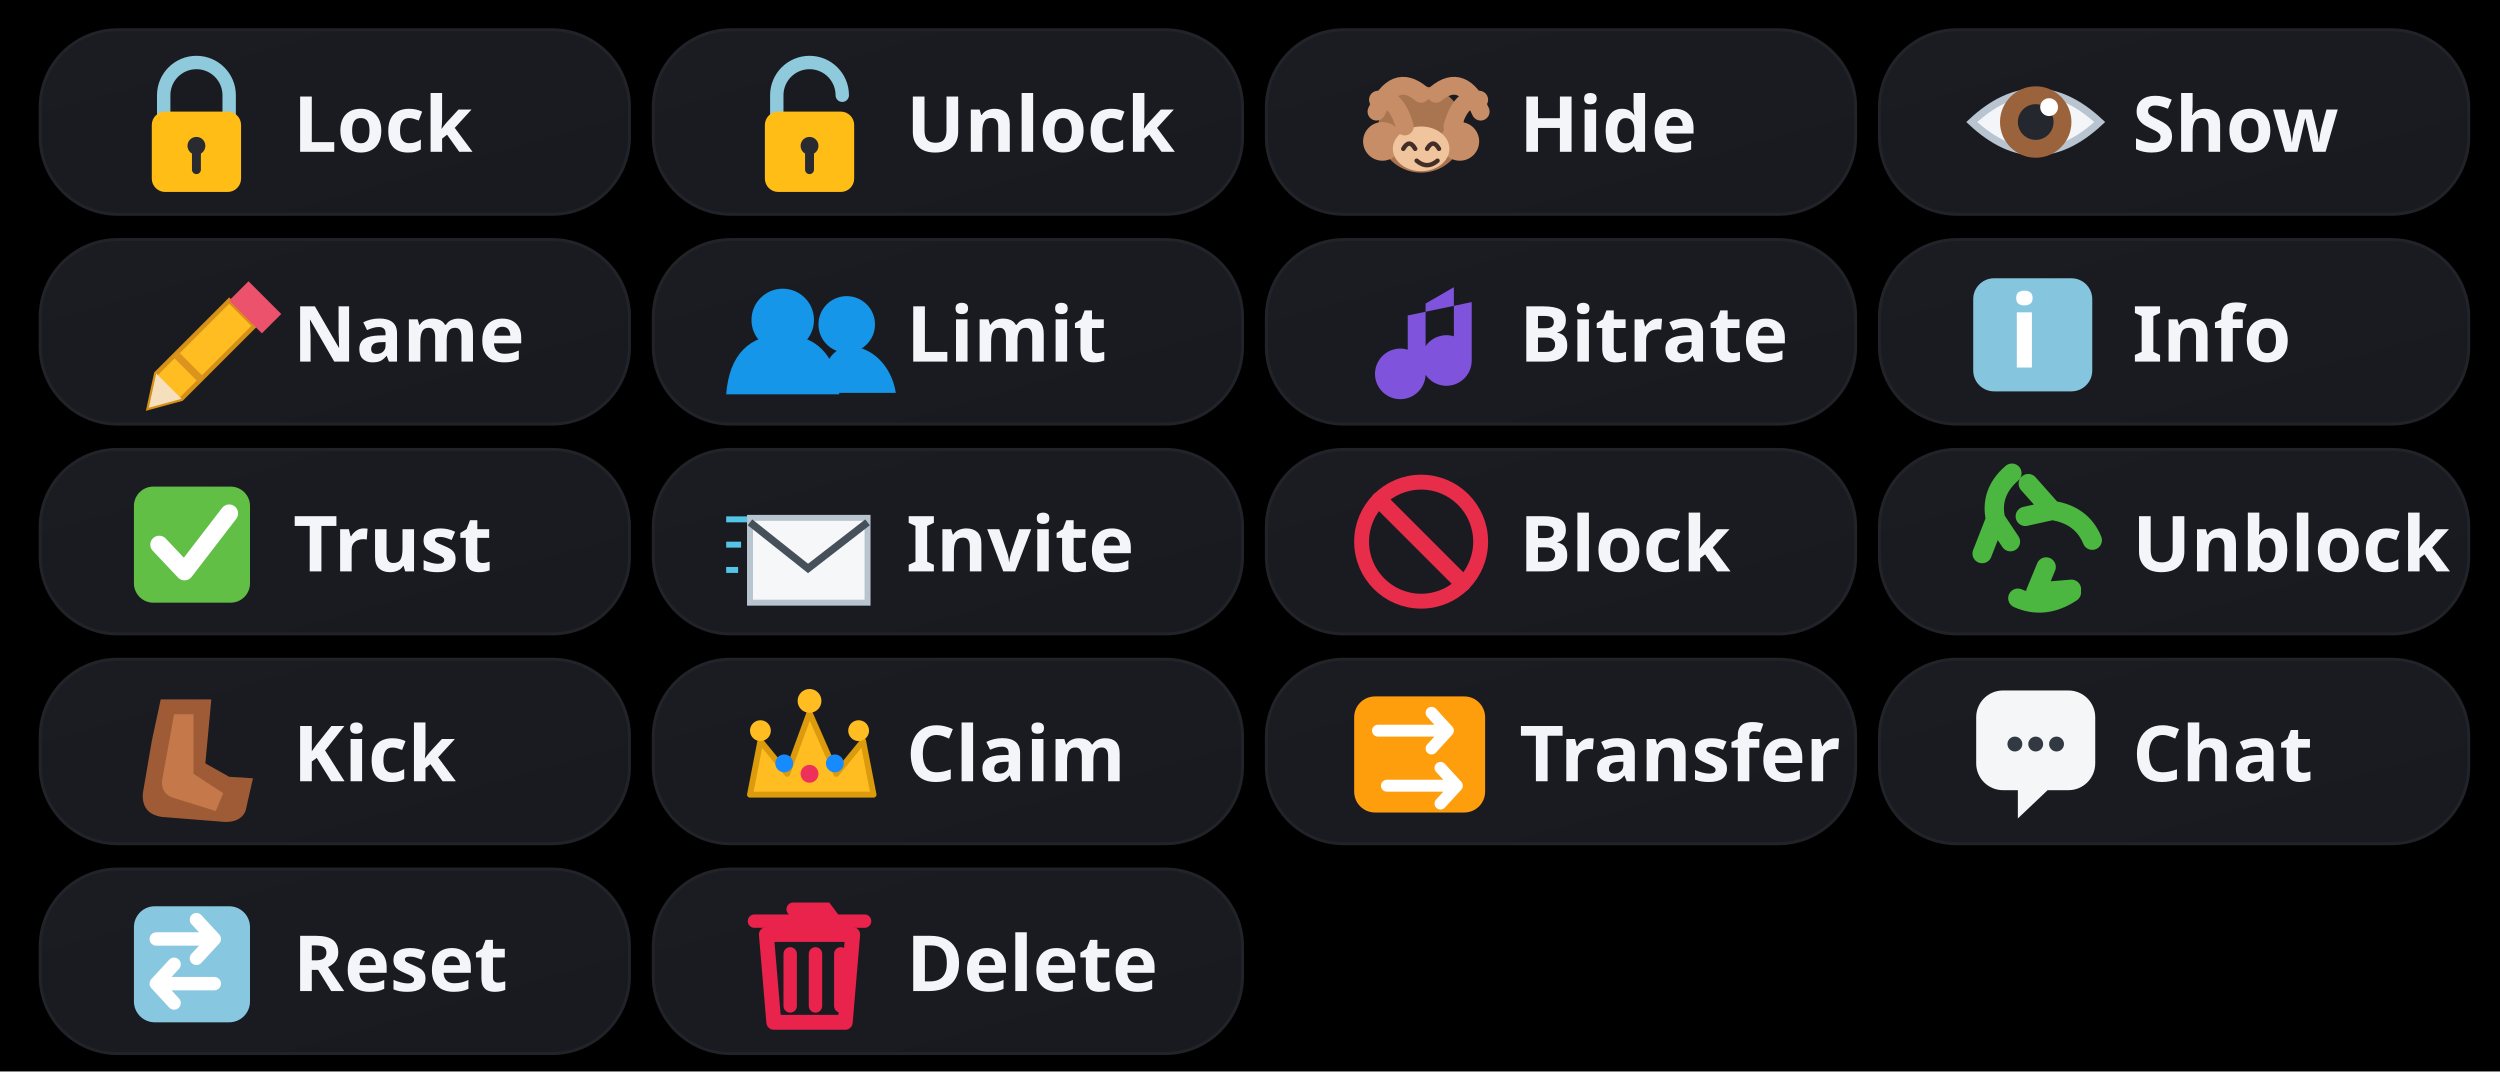
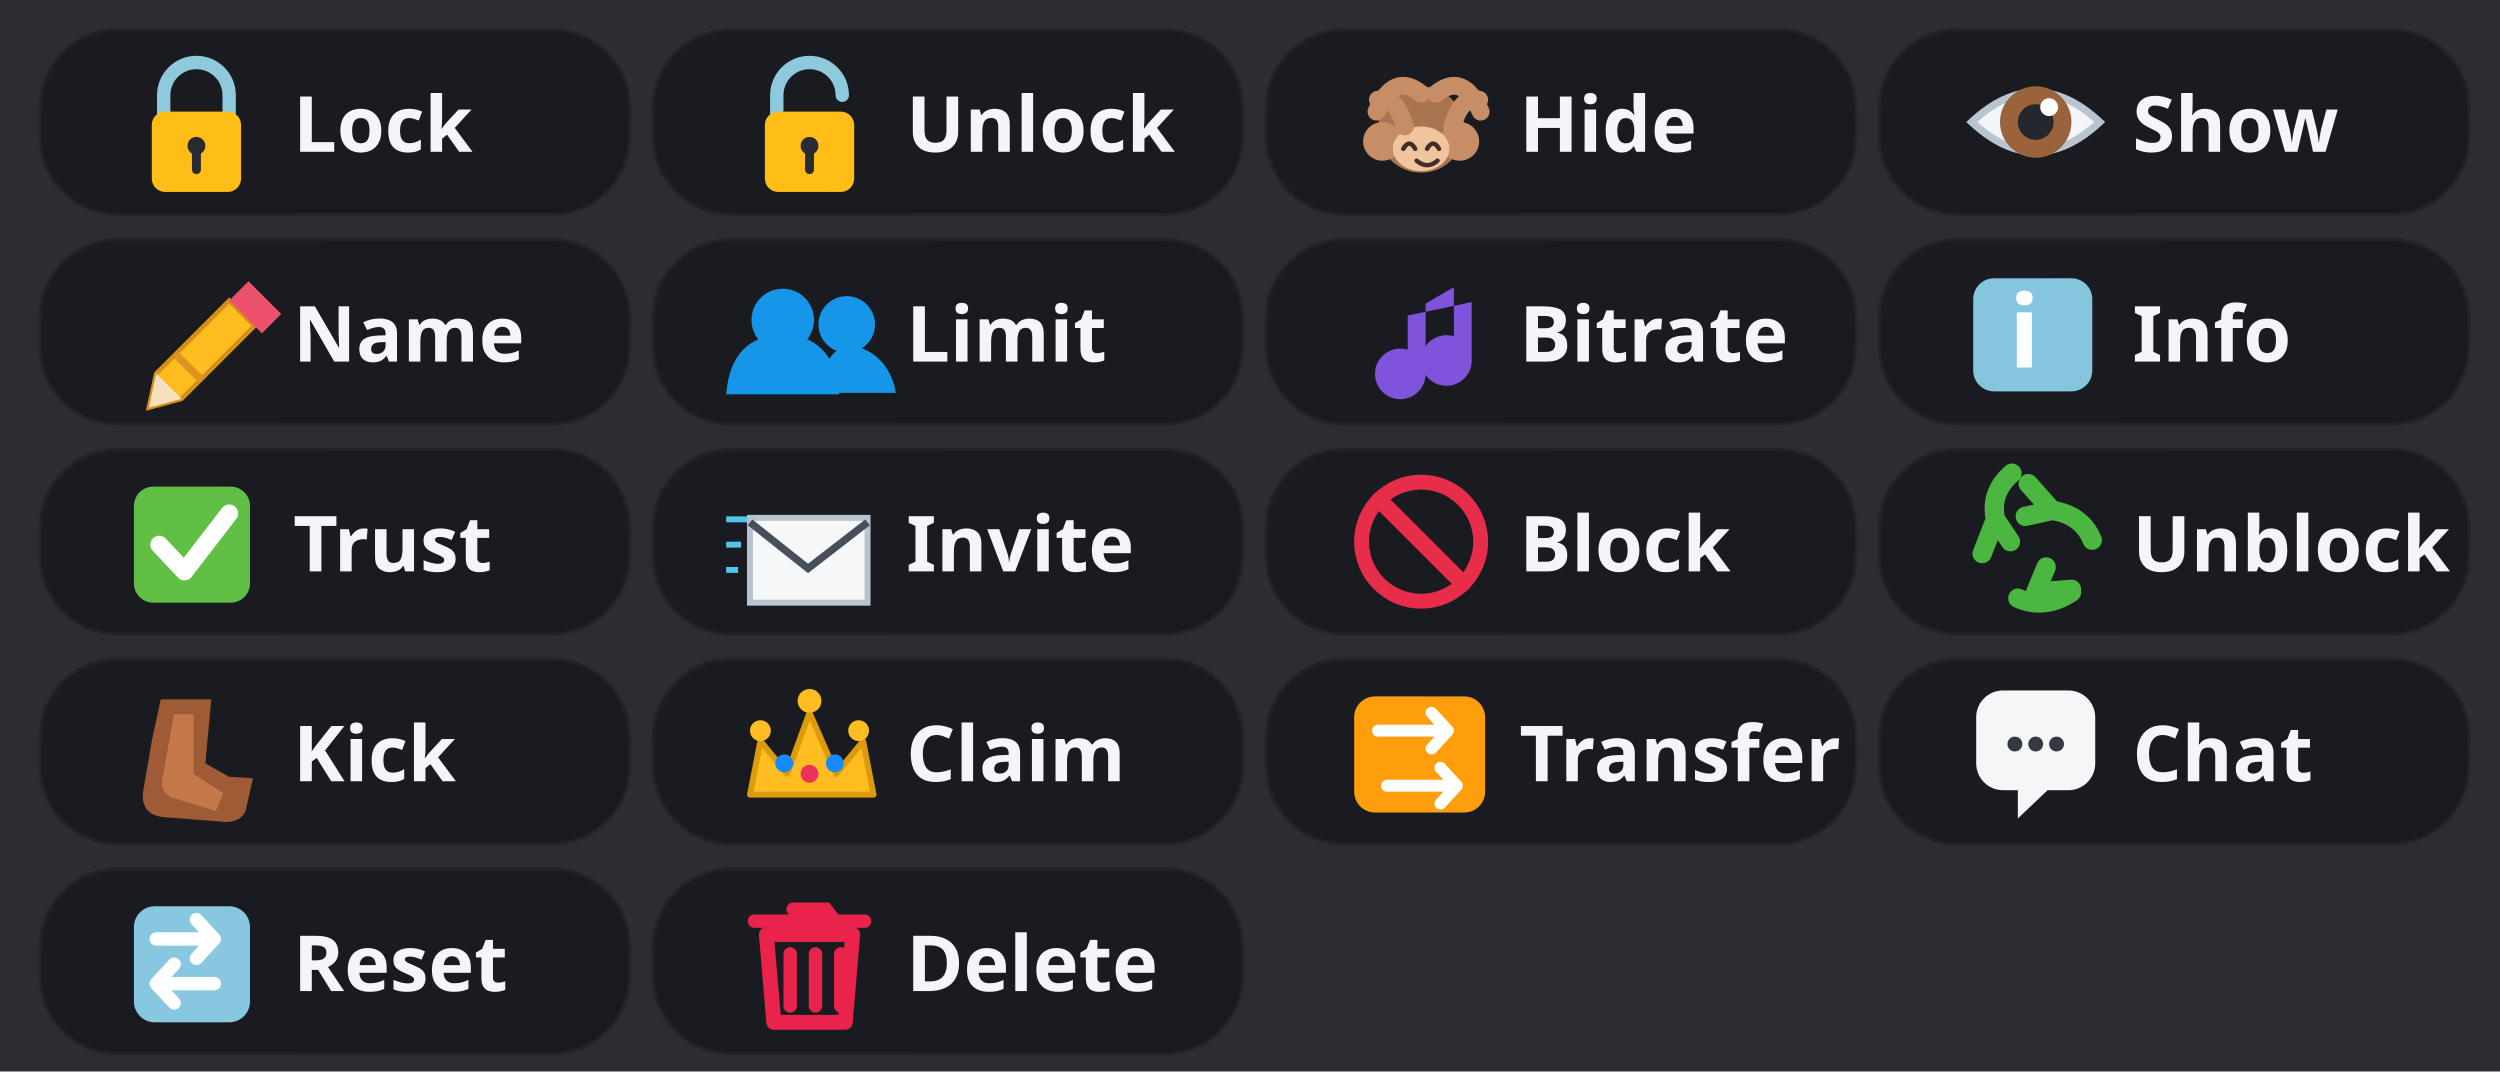
<svg xmlns="http://www.w3.org/2000/svg" width="1680" height="720" viewBox="0 0 1680 720">
  <defs>
    <linearGradient id="button" x1="0" y1="0" x2="0.9" y2="1">
      <stop offset="0" stop-color="#1b1c21" />
      <stop offset="1" stop-color="#191a1f" />
    </linearGradient>
    <style>
      .label { font: 600 52px "Noto Sans", "DejaVu Sans", Arial, sans-serif; fill: #f4f5f8; }
      .card { fill: url(#button); stroke: #222329; stroke-width: 2; }
    </style>
  </defs>
-   <rect width="1680" height="720" fill="#000000" />
+   <rect width="1680" height="720" fill="#2b2d31" />
  <g transform="translate(27 20)">
    <rect class="card" width="396" height="124" rx="52" />
    <path d="M83 58V44a22 22 0 0 1 44 0v14" fill="none" stroke="#8ec9dc" stroke-width="9" stroke-linecap="round" />
    <rect x="75" y="55" width="60" height="54" rx="9" fill="#ffbd16" />
    <circle cx="105" cy="78" r="6" fill="#292b30" />
    <path d="M105 82v12" stroke="#292b30" stroke-width="6" stroke-linecap="round" />
    <text class="label" x="170" y="82">Lock</text>
  </g>
  <g transform="translate(439 20)">
    <rect class="card" width="396" height="124" rx="52" />
    <path d="M83 58V44a22 22 0 0 1 44 0" fill="none" stroke="#8ec9dc" stroke-width="9" stroke-linecap="round" />
    <rect x="75" y="55" width="60" height="54" rx="9" fill="#ffbd16" />
    <circle cx="105" cy="78" r="6" fill="#292b30" />
    <path d="M105 82v12" stroke="#292b30" stroke-width="6" stroke-linecap="round" />
    <text class="label" x="170" y="82">Unlock</text>
  </g>
  <g transform="translate(851 20)">
    <rect class="card" width="396" height="124" rx="52" />
    <circle cx="104" cy="67" r="29" fill="#a97550" />
    <circle cx="78" cy="75" r="13" fill="#c68d66" />
    <circle cx="130" cy="75" r="13" fill="#c68d66" />
    <ellipse cx="104" cy="80" rx="19" ry="15" fill="#f0c59e" />
    <path d="M92 80q4-7 8 0m8 0q4-7 8 0m-15 8q7 6 14 0" fill="none" stroke="#422e27" stroke-width="3" stroke-linecap="round" />
    <path d="M74 55q12-27 30-12m-29 4q12-3 18 18m51-10q-12-27-30-12m29 4q-12-3-18 18" fill="none" stroke="#c68d66" stroke-width="12" stroke-linecap="round" />
    <text class="label" x="170" y="82">Hide</text>
  </g>
  <g transform="translate(1263 20)">
    <rect class="card" width="396" height="124" rx="52" />
    <path d="M62 62q43-40 86 0-43 40-86 0z" fill="#f3f5f8" stroke="#b9c4d1" stroke-width="5" />
    <circle cx="105" cy="62" r="24" fill="#9b633b" />
    <circle cx="105" cy="62" r="12" fill="#24272d" />
    <circle cx="114" cy="52" r="6" fill="#fff" />
    <text class="label" x="170" y="82">Show</text>
  </g>
  <g transform="translate(27 161)">
    <rect class="card" width="396" height="124" rx="52" />
    <path d="M78 90l49-49 17 17-49 49-22 6z" fill="#ffbd22" stroke="#d49017" stroke-width="3" />
    <path d="M127 41l13-13 22 22-13 13z" fill="#ed526c" />
    <path d="M78 90l17 17-22 6z" fill="#f5dfbc" />
    <path d="M91 77l17 17" stroke="#db941e" stroke-width="5" />
    <text class="label" x="170" y="82">Name</text>
  </g>
  <g transform="translate(439 161)">
    <rect class="card" width="396" height="124" rx="52" />
    <circle cx="87" cy="54" r="21" fill="#1596e9" />
    <path d="M49 104c2-27 16-40 38-40s36 13 38 40z" fill="#1596e9" />
    <circle cx="130" cy="57" r="19" fill="#1596e9" />
    <path d="M112 103c2-20 8-31 21-31s27 12 30 31z" fill="#1596e9" />
    <text class="label" x="170" y="82">Limit</text>
  </g>
  <g transform="translate(851 161)">
    <rect class="card" width="396" height="124" rx="52" />
    <path d="M107 43v47a17 17 0 1 1-12-16V51l43-9v39a17 17 0 1 1-12-16V32z" fill="#8053dd" />
    <text class="label" x="170" y="82">Bitrate</text>
  </g>
  <g transform="translate(1263 161)">
    <rect class="card" width="396" height="124" rx="52" />
    <rect x="63" y="26" width="80" height="76" rx="14" fill="#85c5de" />
    <text x="87" y="86" style="font:700 68px 'Noto Sans',Arial,sans-serif;fill:#fff">i</text>
    <text class="label" x="170" y="82">Info</text>
  </g>
  <g transform="translate(27 302)">
    <rect class="card" width="396" height="124" rx="52" />
    <rect x="63" y="25" width="78" height="78" rx="13" fill="#61bf46" />
    <path d="M80 64l17 18 30-39" fill="none" stroke="#fff" stroke-width="12" stroke-linecap="round" stroke-linejoin="round" />
    <text class="label" x="170" y="82">Trust</text>
  </g>
  <g transform="translate(439 302)">
    <rect class="card" width="396" height="124" rx="52" />
    <path d="M65 46h79v57H65z" fill="#f6f7f9" stroke="#b8c4ce" stroke-width="4" />
    <path d="M65 49l39 31 40-31" fill="none" stroke="#46505b" stroke-width="5" />
    <path d="M49 47h14m-14 17h10m-10 17h8" stroke="#55c5e7" stroke-width="4" />
    <text class="label" x="170" y="82">Invite</text>
  </g>
  <g transform="translate(851 302)">
    <rect class="card" width="396" height="124" rx="52" />
    <circle cx="104" cy="62" r="40" fill="none" stroke="#e82d4b" stroke-width="10" />
    <path d="M76 34l56 56" stroke="#e82d4b" stroke-width="11" stroke-linecap="round" />
    <text class="label" x="170" y="82">Block</text>
  </g>
  <g transform="translate(1263 302)">
    <rect class="card" width="396" height="124" rx="52" />
    <path d="M100 23l16 18-18 4m18-4q20 3 27 20m-14 33l-24 2 7-17m17 17q-18 12-36 4M69 70l9-23 10 15m-10-15q-4-18 11-31" fill="none" stroke="#4cb740" stroke-width="13" stroke-linecap="round" stroke-linejoin="round" />
    <text class="label" x="170" y="82">Unblock</text>
  </g>
  <g transform="translate(27 443)">
    <rect class="card" width="396" height="124" rx="52" />
    <path d="M81 27h34l-4 43 16 9 16 1-5 22q-4 9-18 7l-38-3q-14-2-13-16l6-35z" fill="#9f5b36" />
    <path d="M90 37h13v40l20 13-5 12-29-9q-8-3-7-12z" fill="#c5794b" />
    <text class="label" x="170" y="82">Kick</text>
  </g>
  <g transform="translate(439 443)">
    <rect class="card" width="396" height="124" rx="52" />
    <path d="M65 91l7-36 18 22 15-41 18 41 18-22 7 36z" fill="#ffbd22" stroke="#dc9a0d" stroke-width="4" stroke-linejoin="round" />
    <circle cx="72" cy="48" r="7" fill="#ffbd22" />
    <circle cx="105" cy="28" r="8" fill="#ffbd22" />
    <circle cx="138" cy="48" r="7" fill="#ffbd22" />
    <circle cx="88" cy="70" r="6" fill="#168bff" />
    <circle cx="105" cy="77" r="6" fill="#ed315b" />
    <circle cx="122" cy="70" r="6" fill="#168bff" />
    <text class="label" x="170" y="82">Claim</text>
  </g>
  <g transform="translate(851 443)">
    <rect class="card" width="396" height="124" rx="52" />
    <rect x="59" y="25" width="88" height="78" rx="14" fill="#ff9e0d" />
    <path d="M75 48h47l-11-12m11 12-11 12m-30 25h47l-11-12m11 12-11 12" fill="none" stroke="#fff" stroke-width="8" stroke-linecap="round" stroke-linejoin="round" />
    <text class="label" x="170" y="82">Transfer</text>
  </g>
  <g transform="translate(1263 443)">
    <rect class="card" width="396" height="124" rx="52" />
    <path d="M65 39a18 18 0 0 1 18-18h44a18 18 0 0 1 18 18v31a18 18 0 0 1-18 18h-14l-20 19V88H83a18 18 0 0 1-18-18z" fill="#f5f6f8" />
    <circle cx="91" cy="57" r="5" fill="#323942" />
    <circle cx="105" cy="57" r="5" fill="#323942" />
    <circle cx="119" cy="57" r="5" fill="#323942" />
    <text class="label" x="170" y="82">Chat</text>
  </g>
  <g transform="translate(27 584)">
    <rect class="card" width="396" height="124" rx="52" />
    <rect x="63" y="25" width="78" height="78" rx="14" fill="#87c7df" />
    <path d="M78 47h39l-12-13m12 13-12 13m12 17H78l12-13m-12 13 12 13" fill="none" stroke="#fff" stroke-width="9" stroke-linecap="round" stroke-linejoin="round" />
    <text class="label" x="170" y="82">Reset</text>
  </g>
  <g transform="translate(439 584)">
    <rect class="card" width="396" height="124" rx="52" />
    <path d="M76 44h58l-5 59H81z" fill="none" stroke="#e9234c" stroke-width="10" stroke-linejoin="round" />
    <path d="M68 35h74m-48-8h22l6 8m-30 22v35m17-35v35m17-35v35" fill="none" stroke="#e9234c" stroke-width="9" stroke-linecap="round" />
    <text class="label" x="170" y="82">Delete</text>
  </g>
</svg>
